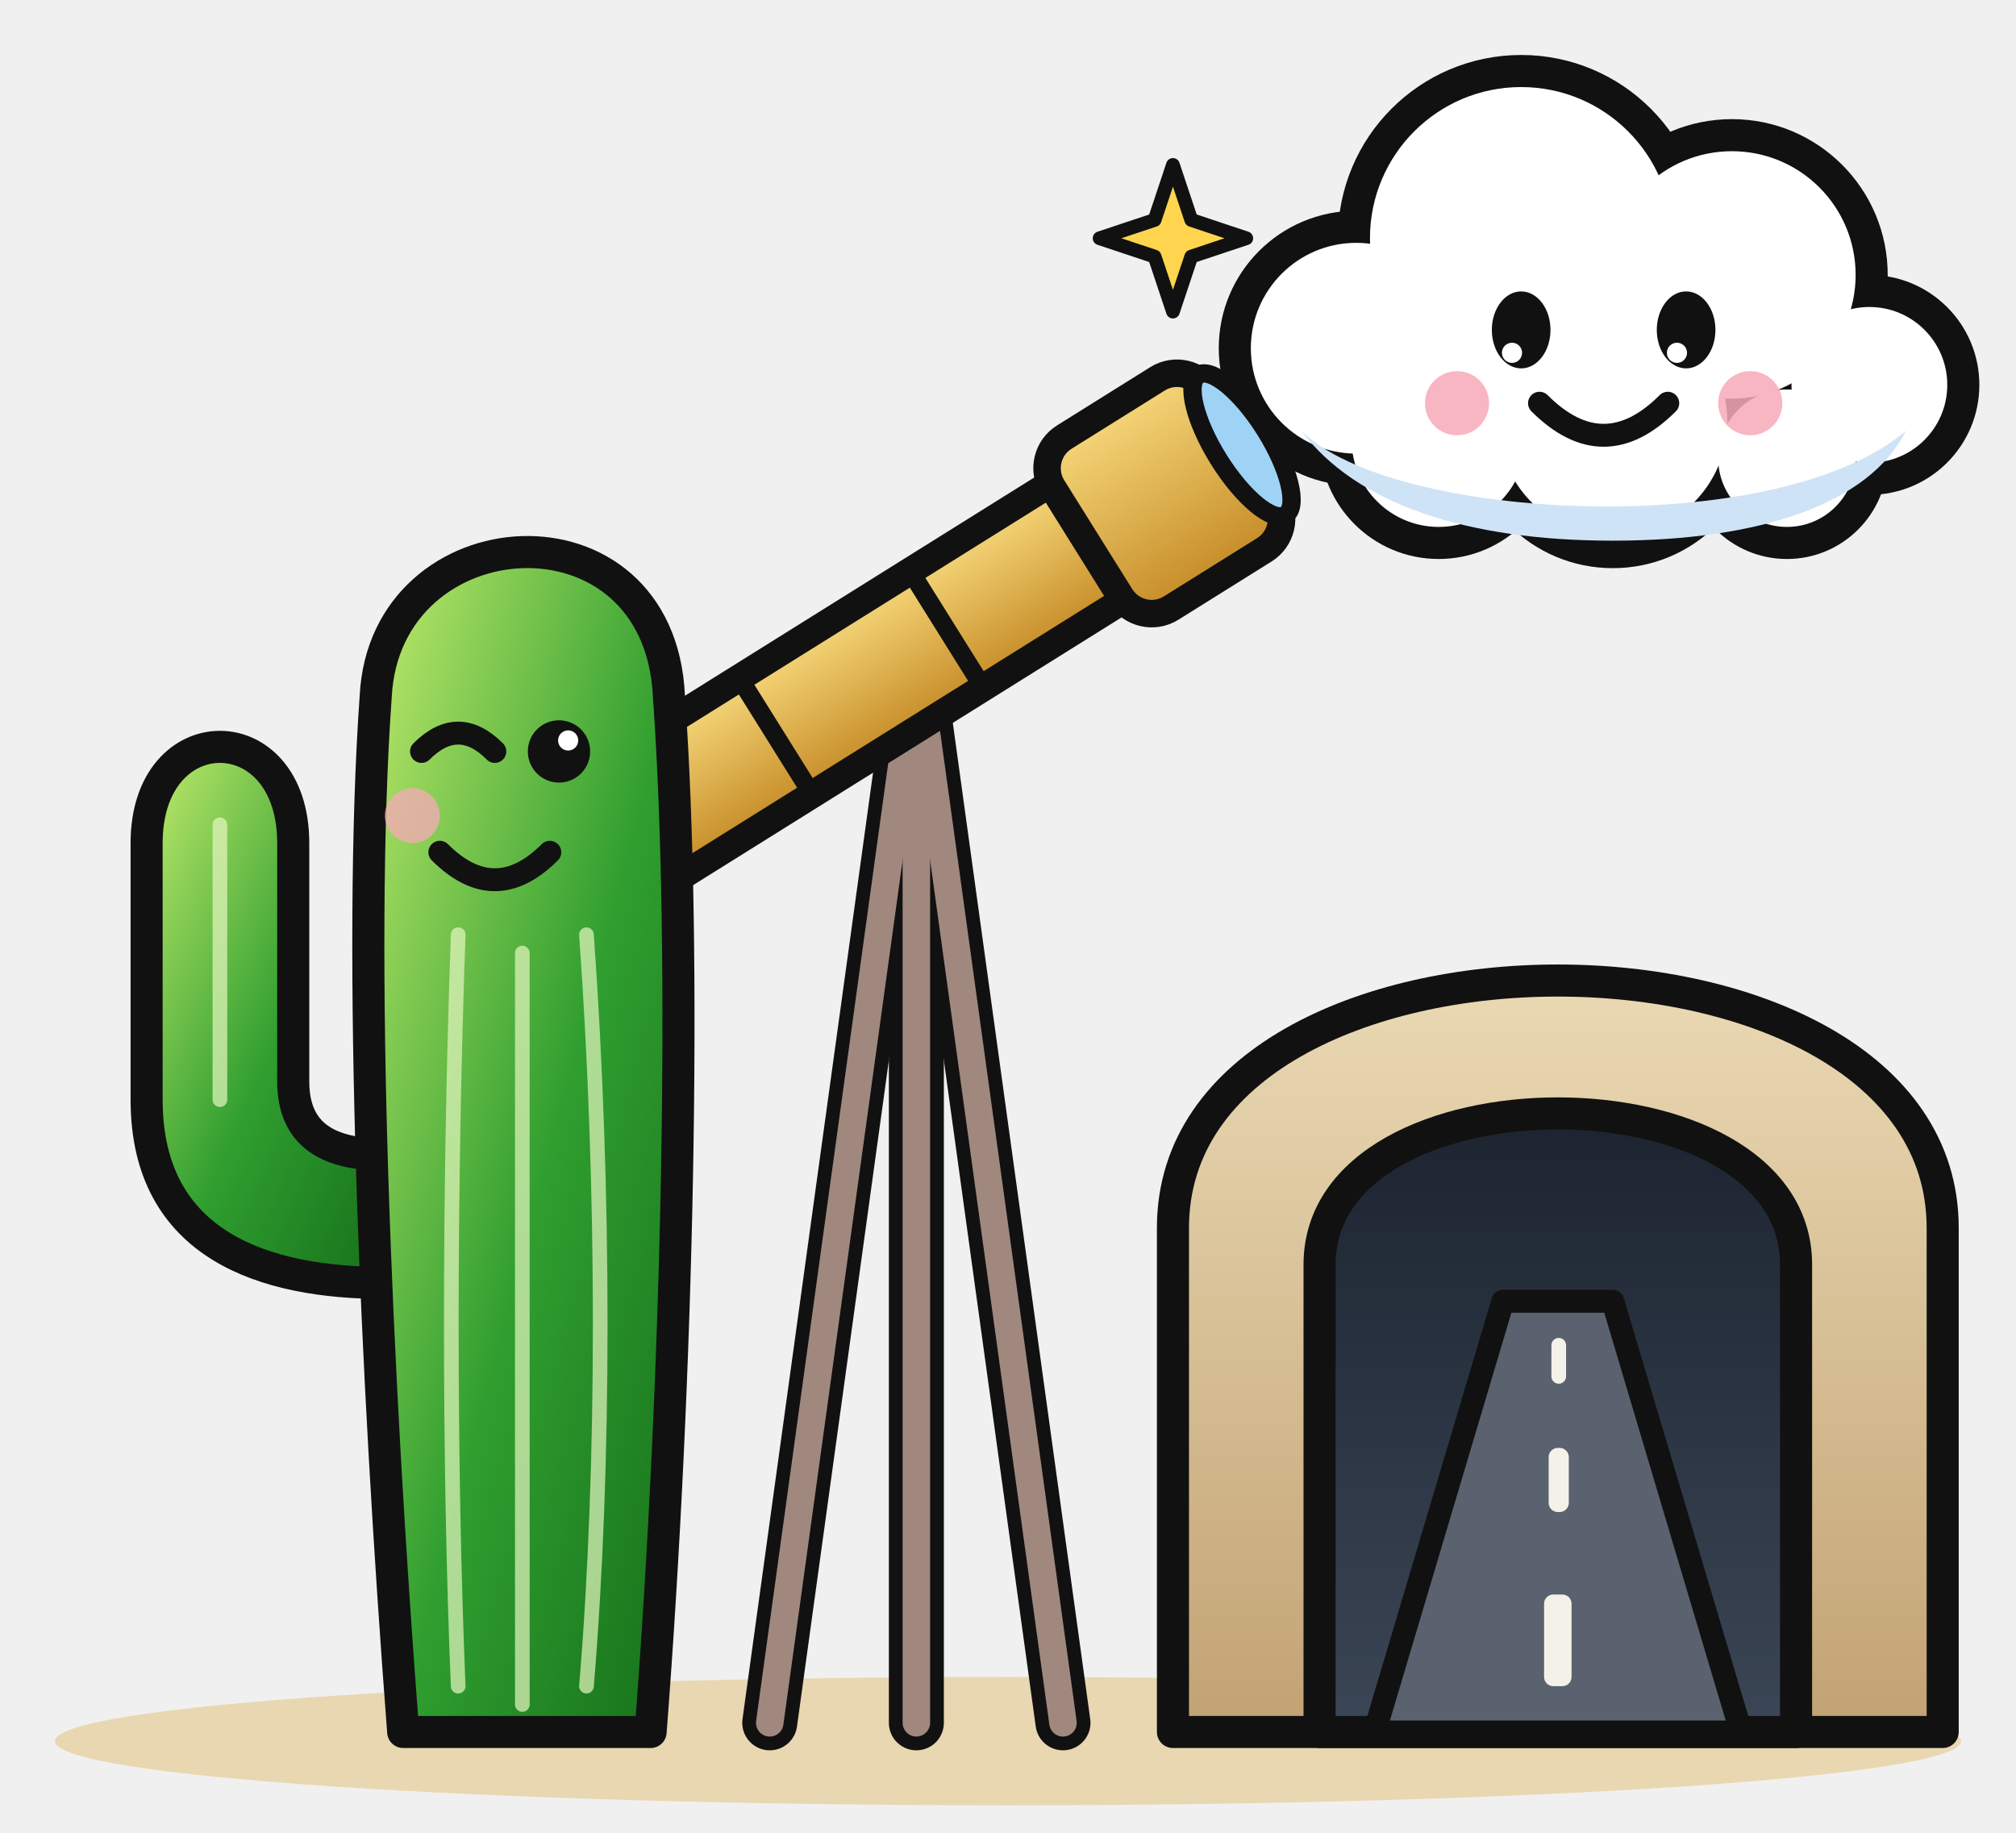
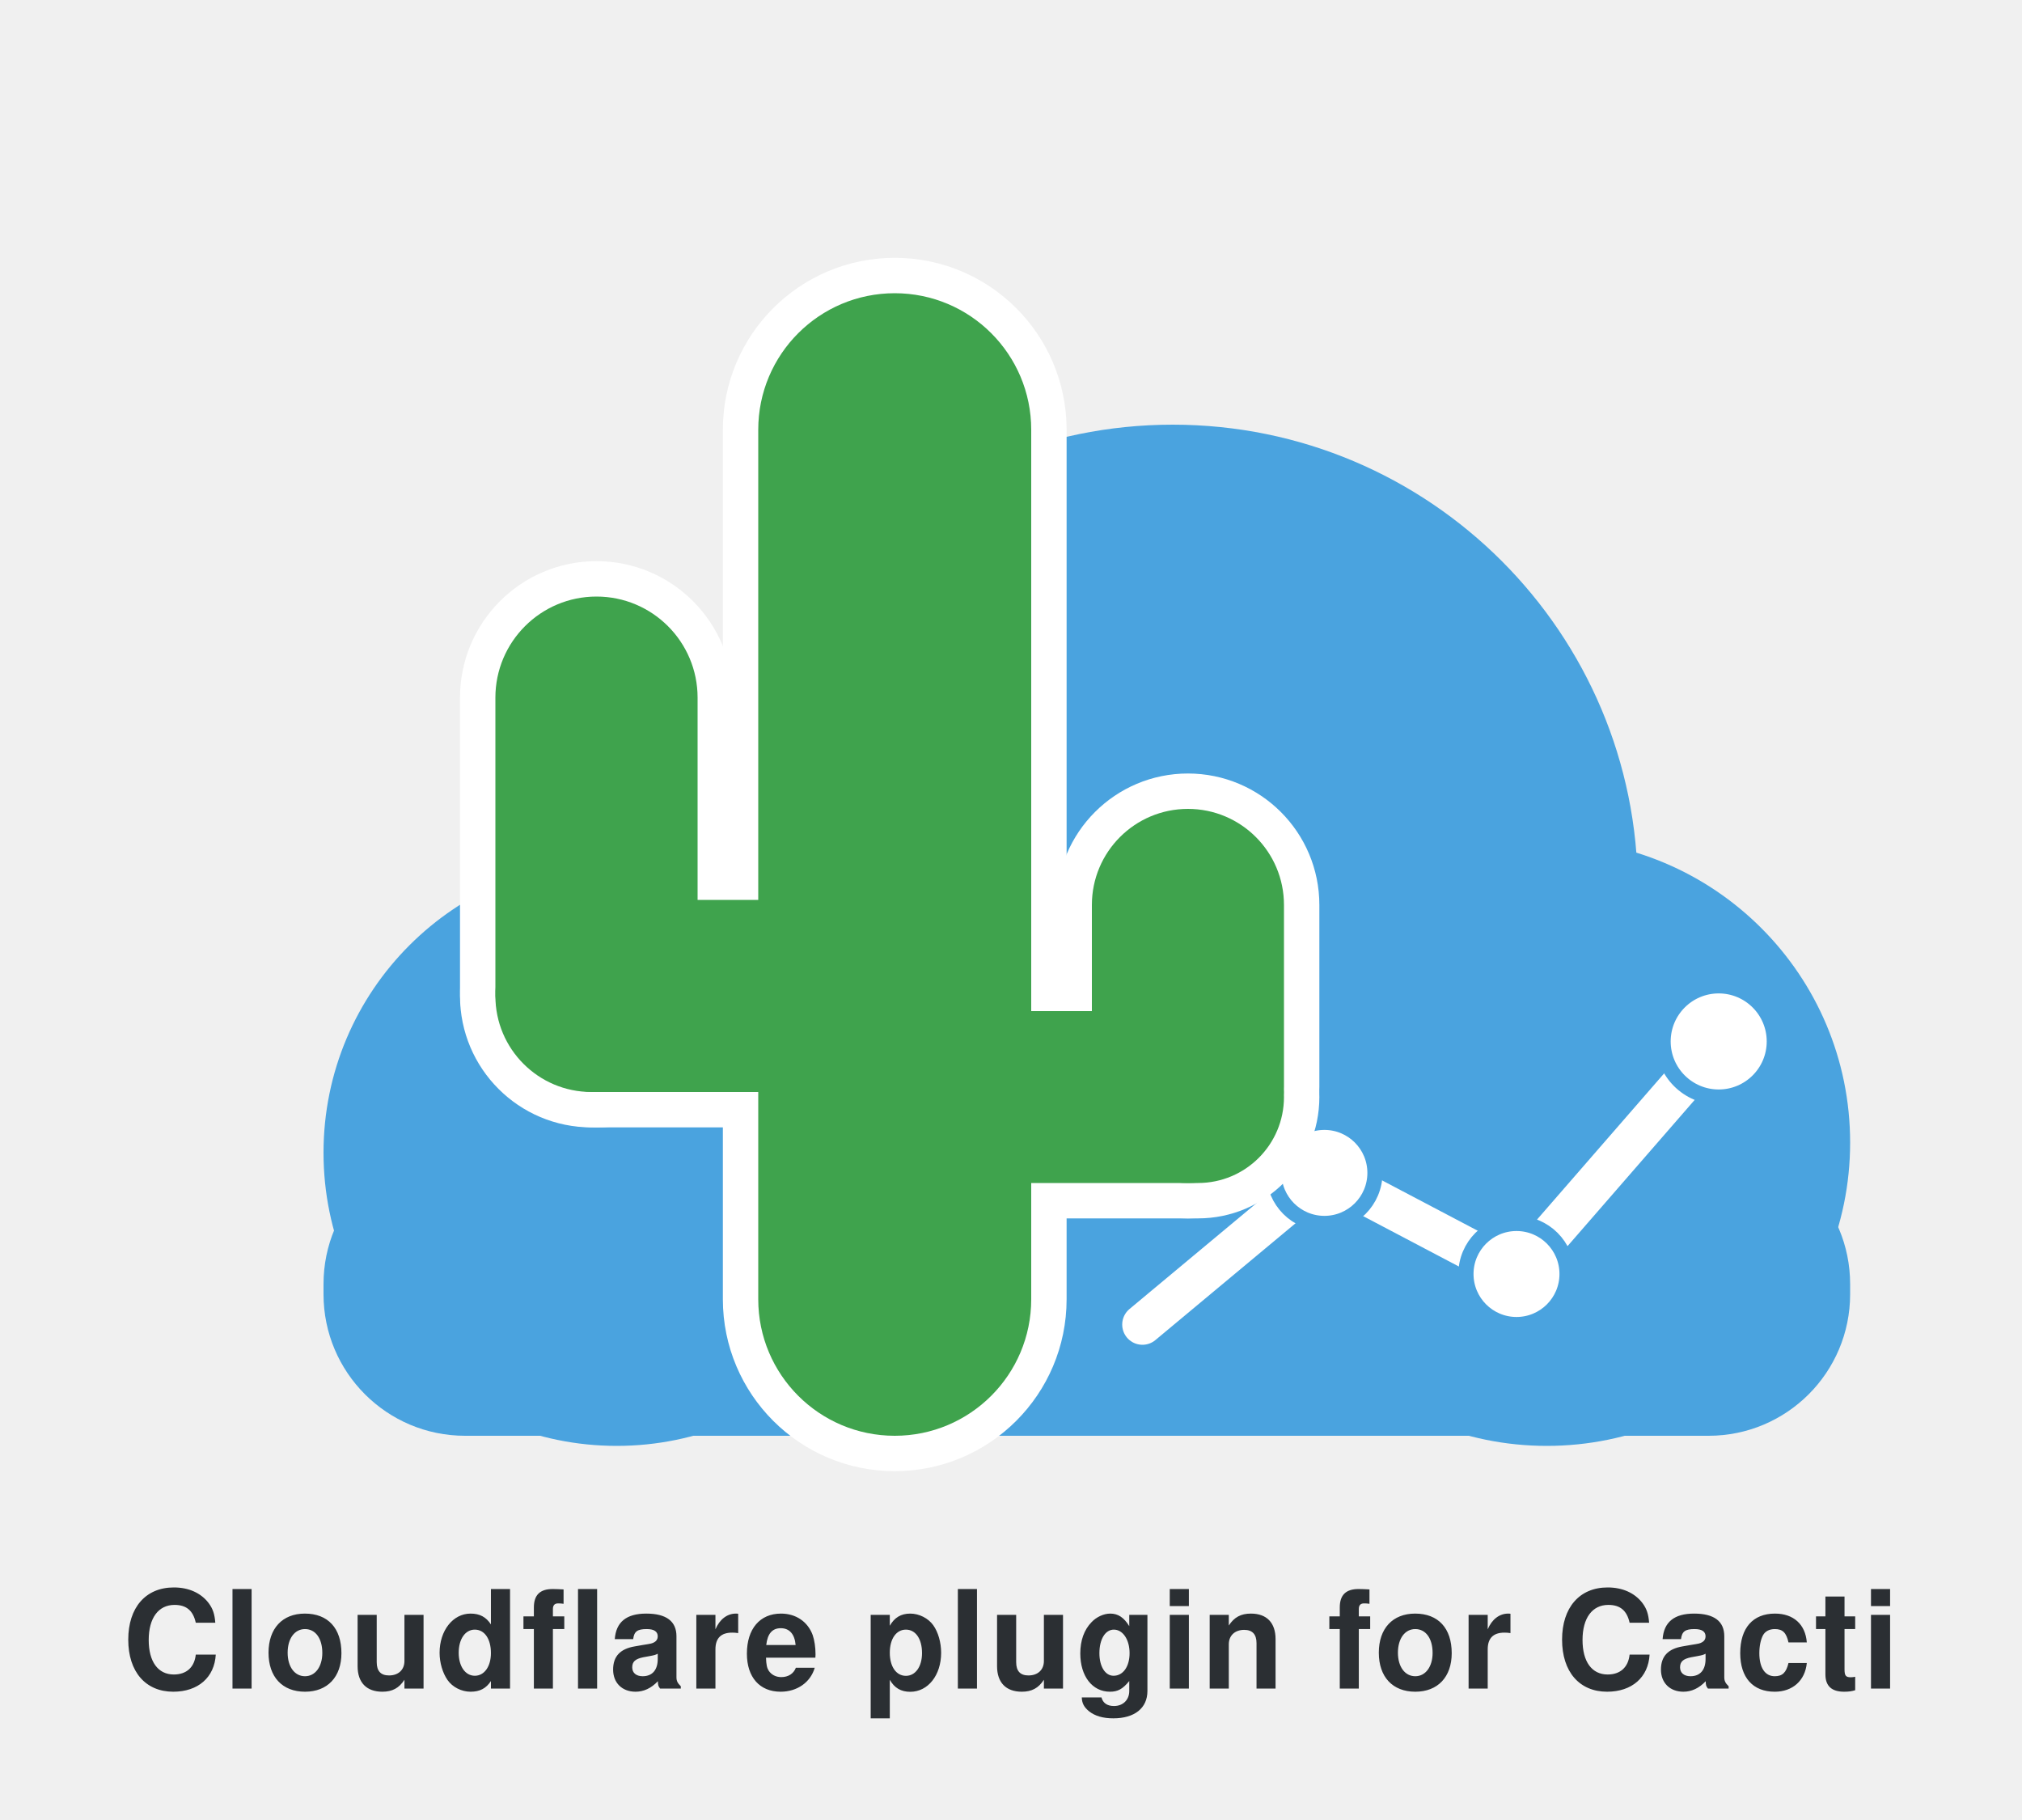
- <svg xmlns="http://www.w3.org/2000/svg" viewBox="0 0 220 200" width="220" height="200" role="img" aria-labelledby="title desc">
-   <defs>
-     <linearGradient id="skin" x1="0" y1="0" x2="1" y2="1">
-       <stop offset="0" stop-color="#c3ec6d" />
-       <stop offset="0.55" stop-color="#2f9e2f" />
-       <stop offset="1" stop-color="#16701a" />
-     </linearGradient>
-     <linearGradient id="stone" x1="0" y1="0" x2="0" y2="1">
-       <stop offset="0" stop-color="#ead9b4" />
-       <stop offset="1" stop-color="#c2a273" />
-     </linearGradient>
-     <linearGradient id="depth" x1="0" y1="0" x2="0" y2="1">
-       <stop offset="0" stop-color="#1c2430" />
-       <stop offset="1" stop-color="#3b4656" />
-     </linearGradient>
-     <linearGradient id="brass" x1="0" y1="0" x2="0" y2="1">
-       <stop offset="0" stop-color="#f6d77a" />
-       <stop offset="1" stop-color="#c58b26" />
-     </linearGradient>
-   </defs>
-   <ellipse cx="110" cy="190" rx="104" ry="7" fill="#e8d7b0" />
-   <g stroke="#111" stroke-width="3.5" stroke-linejoin="round" stroke-linecap="round">
-     <path d="M128 189 V134 C128 98 212 98 212 134 V189 Z" fill="url(#stone)" />
-     <path d="M144 189 V138 C144 116 196 116 196 138 V189 Z" fill="url(#depth)" />
-     <path d="M150 189 L190 189 L176 142 L164 142 Z" fill="#59626e" stroke-width="2.5" />
+ <svg xmlns="http://www.w3.org/2000/svg" viewBox="0 0 400 360" width="400" height="360" role="img" aria-labelledby="title desc">
+   <g fill="#4aa3df">
+     <circle cx="122" cy="228" r="58" />
+     <circle cx="232" cy="176" r="92" />
+     <circle cx="306" cy="226" r="60" />
+     <rect x="64" y="226" width="302" height="58" rx="28" />
  </g>
-   <g fill="#f4f1e8">
-     <rect x="168.5" y="174" width="3" height="10" rx="1" />
-     <rect x="169" y="158" width="2.2" height="7" rx="1" />
-     <rect x="169.3" y="146" width="1.6" height="5" rx="0.8" />
+   <g fill="none" stroke="#ffffff" stroke-width="8" stroke-linecap="round" stroke-linejoin="round">
+     <polyline points="226,262 262,232 300,252 340,206" />
  </g>
-   <g fill="#111">
-     <circle cx="148" cy="38" r="15" />
-     <circle cx="166" cy="26" r="20" />
-     <circle cx="189" cy="30" r="17" />
-     <circle cx="204" cy="42" r="12" />
-     <circle cx="176" cy="46" r="16" />
-     <circle cx="157" cy="48" r="13" />
-     <circle cx="195" cy="50" r="11" />
+   <g fill="#ffffff" stroke="#4aa3df" stroke-width="3">
+     <circle cx="262" cy="232" r="10" />
+     <circle cx="300" cy="252" r="10" />
+     <circle cx="340" cy="206" r="11" />
  </g>
-   <g fill="#ffffff">
-     <circle cx="148" cy="38" r="11.5" />
-     <circle cx="166" cy="26" r="16.5" />
-     <circle cx="189" cy="30" r="13.5" />
-     <circle cx="204" cy="42" r="8.5" />
-     <circle cx="176" cy="46" r="12.5" />
-     <circle cx="157" cy="48" r="9.5" />
-     <circle cx="195" cy="50" r="7.5" />
+   <g fill="#ffffff" stroke="#ffffff" stroke-width="14" stroke-linejoin="round">
+     <rect x="150" y="58" width="54" height="226" rx="27" />
+     <rect x="98" y="118" width="40" height="98" rx="20" />
+     <rect x="98" y="178" width="80" height="38" rx="19" />
+     <rect x="216" y="160" width="38" height="74" rx="19" />
+     <rect x="178" y="200" width="76" height="34" rx="17" />
  </g>
-   <path d="M142 47 C152 57 194 59 208 47 C204 55 192 59 176 59 C160 59 148 55 142 47 Z" fill="#cfe3f7" />
-   <ellipse cx="166" cy="36" rx="3.2" ry="4.2" fill="#111" />
-   <ellipse cx="184" cy="36" rx="3.2" ry="4.2" fill="#111" />
-   <circle cx="165" cy="38.5" r="1.1" fill="#fff" />
-   <circle cx="183" cy="38.5" r="1.1" fill="#fff" />
-   <path d="M168 44 Q175 51 182 44" fill="none" stroke="#111" stroke-width="2.5" stroke-linecap="round" />
-   <circle cx="159" cy="44" r="3.5" fill="#f7a9b8" opacity="0.85" />
-   <circle cx="191" cy="44" r="3.5" fill="#f7a9b8" opacity="0.85" />
-   <path d="M128 18 L130 24 L136 26 L130 28 L128 34 L126 28 L120 26 L126 24 Z" fill="#ffd54f" stroke="#111" stroke-width="1.5" stroke-linejoin="round" />
-   <g stroke="#111" stroke-width="6" stroke-linecap="round">
-     <line x1="100" y1="72" x2="84" y2="188" />
-     <line x1="100" y1="72" x2="100" y2="188" />
-     <line x1="100" y1="72" x2="116" y2="188" />
+   <g fill="#3fa34d">
+     <rect x="150" y="58" width="54" height="226" rx="27" />
+     <rect x="98" y="118" width="40" height="98" rx="20" />
+     <rect x="98" y="178" width="80" height="38" rx="19" />
+     <rect x="216" y="160" width="38" height="74" rx="19" />
+     <rect x="178" y="200" width="76" height="34" rx="17" />
  </g>
-   <g stroke="#a1887f" stroke-width="3" stroke-linecap="round">
-     <line x1="100" y1="72" x2="84" y2="188" />
-     <line x1="100" y1="72" x2="100" y2="188" />
-     <line x1="100" y1="72" x2="116" y2="188" />
-   </g>
-   <g transform="translate(66 92) rotate(-32)" stroke="#111" stroke-width="3" stroke-linejoin="round">
-     <rect x="-9" y="-4.5" width="12" height="9" rx="2" fill="#5d4037" />
-     <rect x="0" y="-7.5" width="70" height="15" rx="3" fill="url(#brass)" />
-     <rect x="62" y="-11" width="20" height="22" rx="4" fill="url(#brass)" />
-     <line x1="22" y1="-7.5" x2="22" y2="7.5" stroke-width="2" />
-     <line x1="44" y1="-7.5" x2="44" y2="7.5" stroke-width="2" />
-     <ellipse cx="82" cy="0" rx="3" ry="9" fill="#9fd3f5" stroke-width="2" />
-   </g>
-   <g fill="url(#skin)" stroke="#111" stroke-width="3.5" stroke-linejoin="round">
-     <path d="M42 140 C29 140 16 136 16 120 L16 92 C16 78 32 78 32 92 L32 118 C32 124 36 126 42 126 Z" />
-     <path d="M44 189 C41 150 39 104 41 76 C42 56 72 54 73 76 C75 104 74 150 71 189 Z" />
-   </g>
-   <g stroke="#e6f7c0" stroke-width="1.6" stroke-linecap="round" fill="none" opacity="0.7">
-     <path d="M50 102 C49 130 49 160 50 184" />
-     <path d="M57 104 C57 130 57 160 57 186" />
-     <path d="M64 102 C66 130 66 160 64 184" />
-     <path d="M24 90 V120" />
-   </g>
-   <path d="M46 82 Q50 78 54 82" fill="none" stroke="#111" stroke-width="2.5" stroke-linecap="round" />
-   <circle cx="61" cy="82" r="3.4" fill="#111" />
-   <circle cx="62" cy="80.8" r="1.1" fill="#fff" />
-   <path d="M48 93 Q54 99 60 93" fill="none" stroke="#111" stroke-width="2.5" stroke-linecap="round" />
-   <circle cx="45" cy="89" r="3" fill="#f7a9b8" opacity="0.75" />
+   <text fill="#2b2f33" x="200" y="334" text-anchor="middle" font-family="Helvetica, Arial, sans-serif" font-size="27" font-weight="700" letter-spacing="0.5">Cloudflare plugin for Cacti</text>
</svg>
